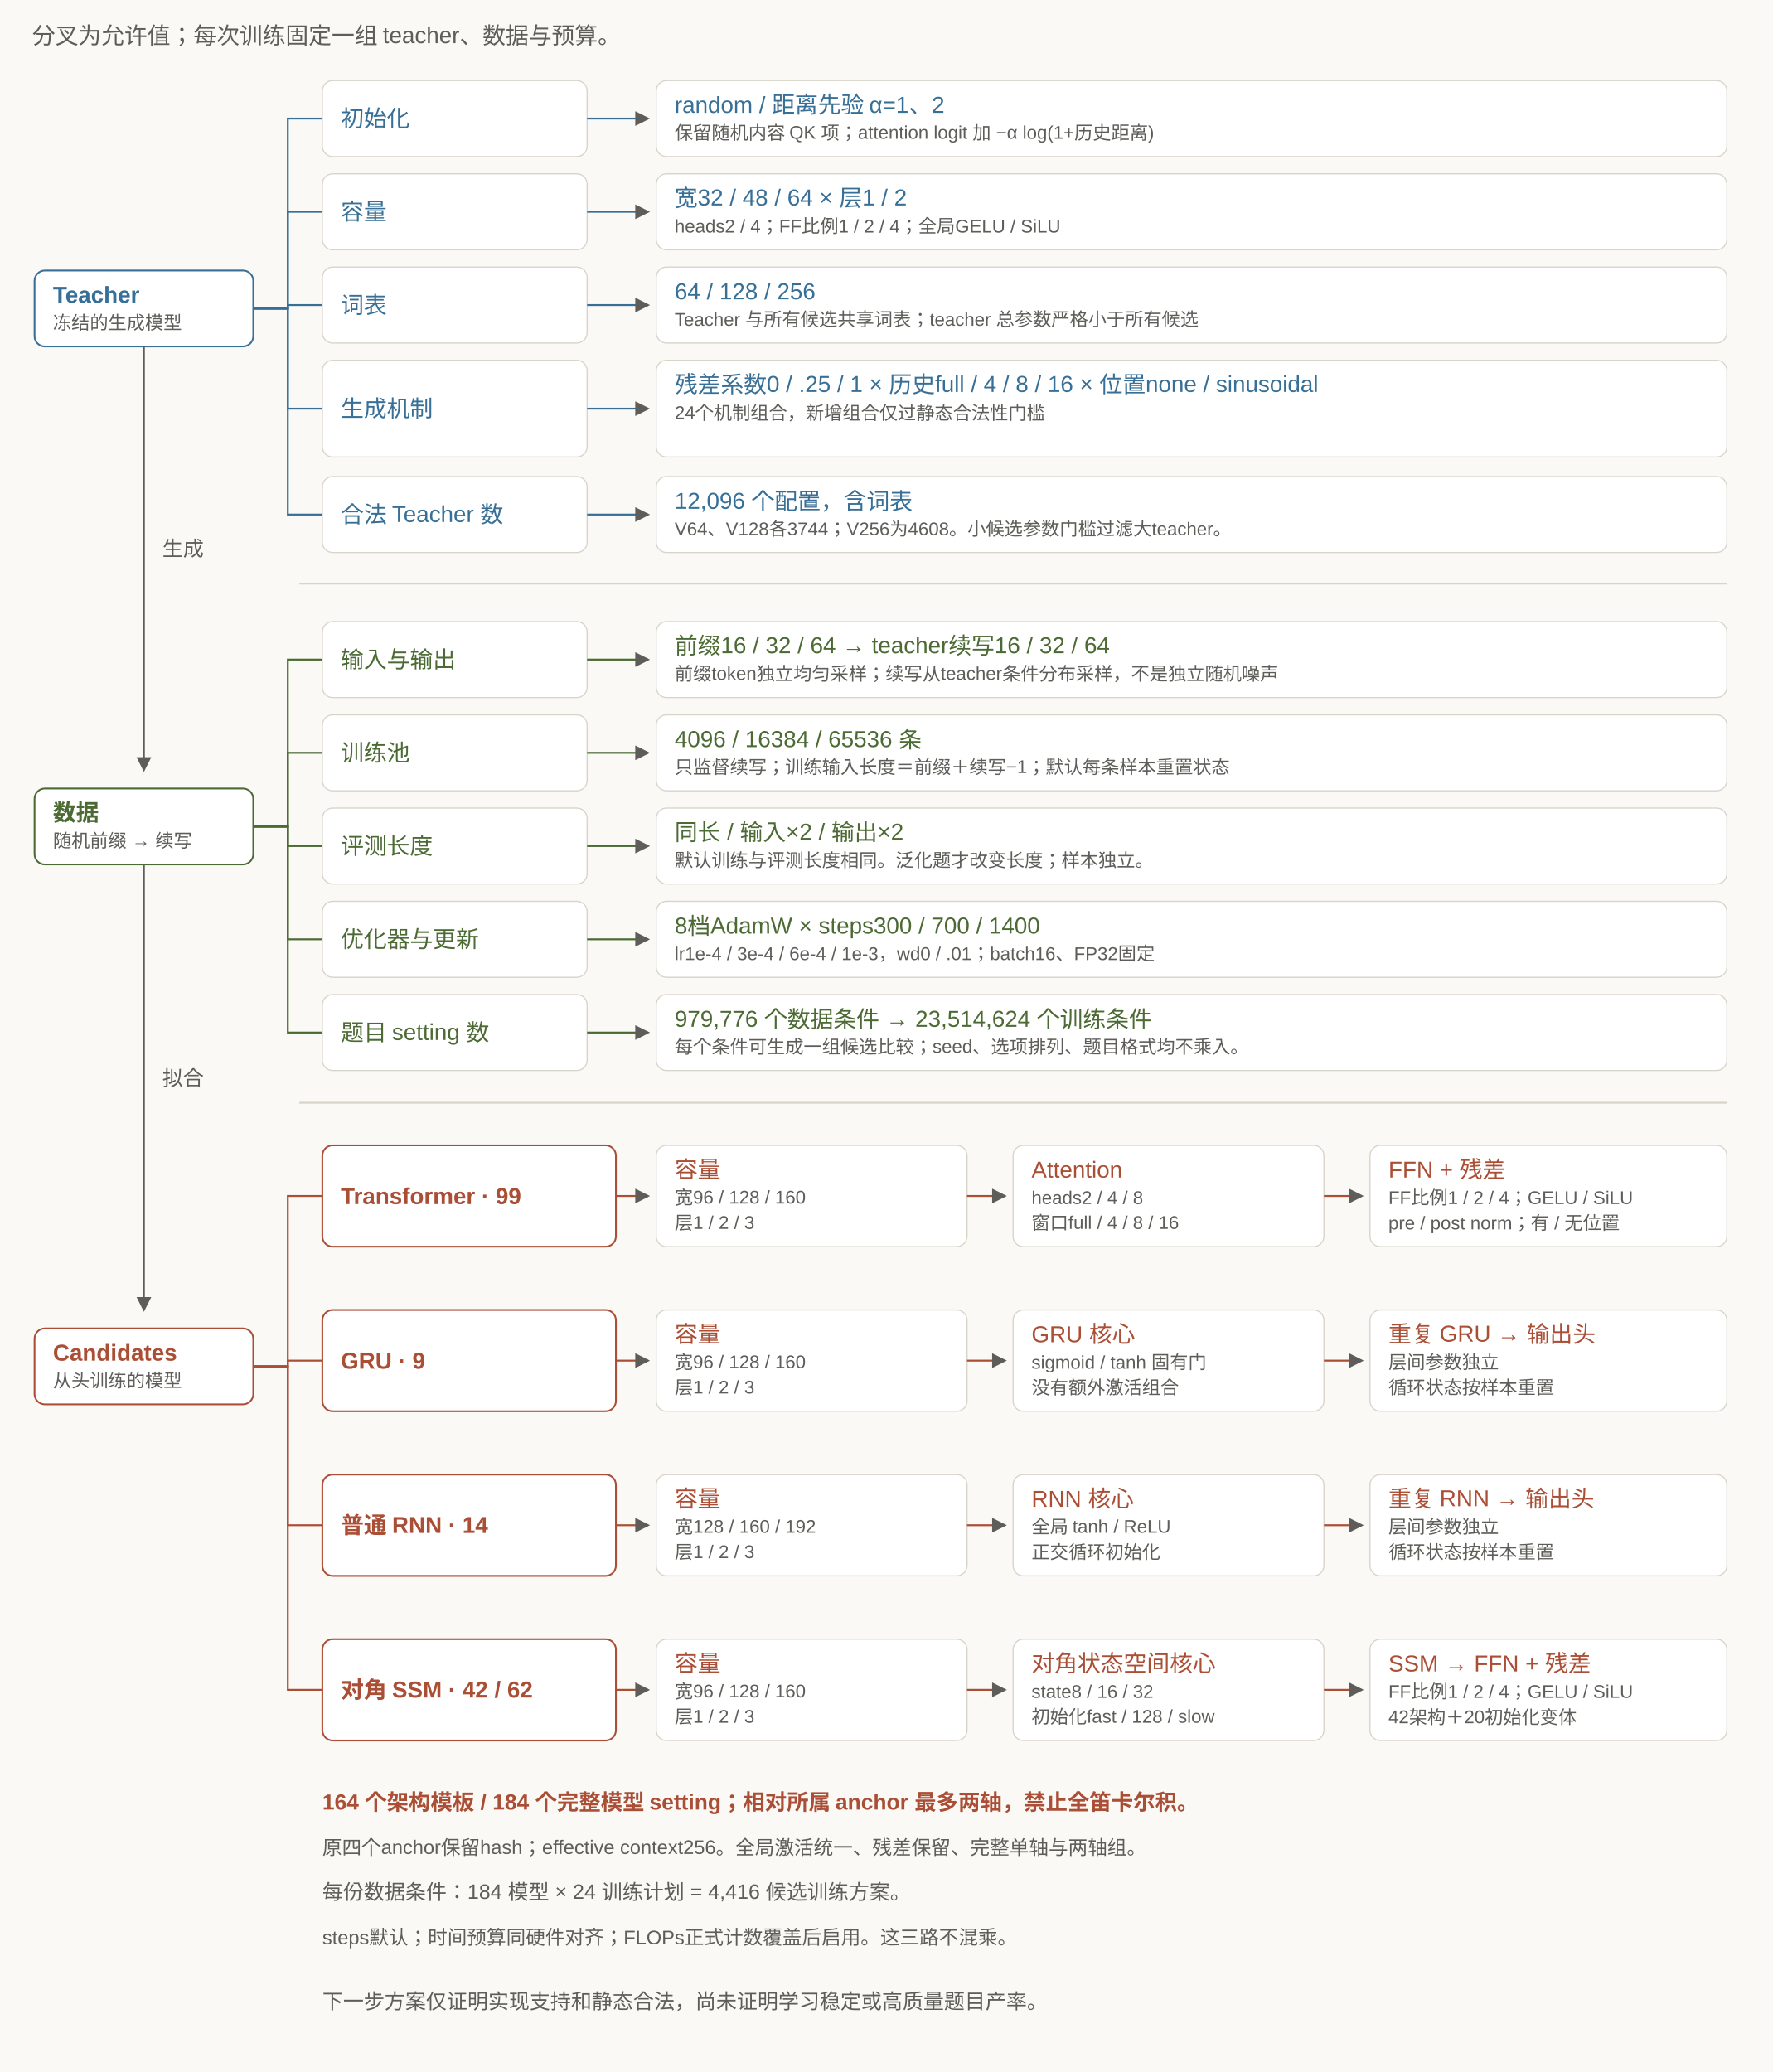
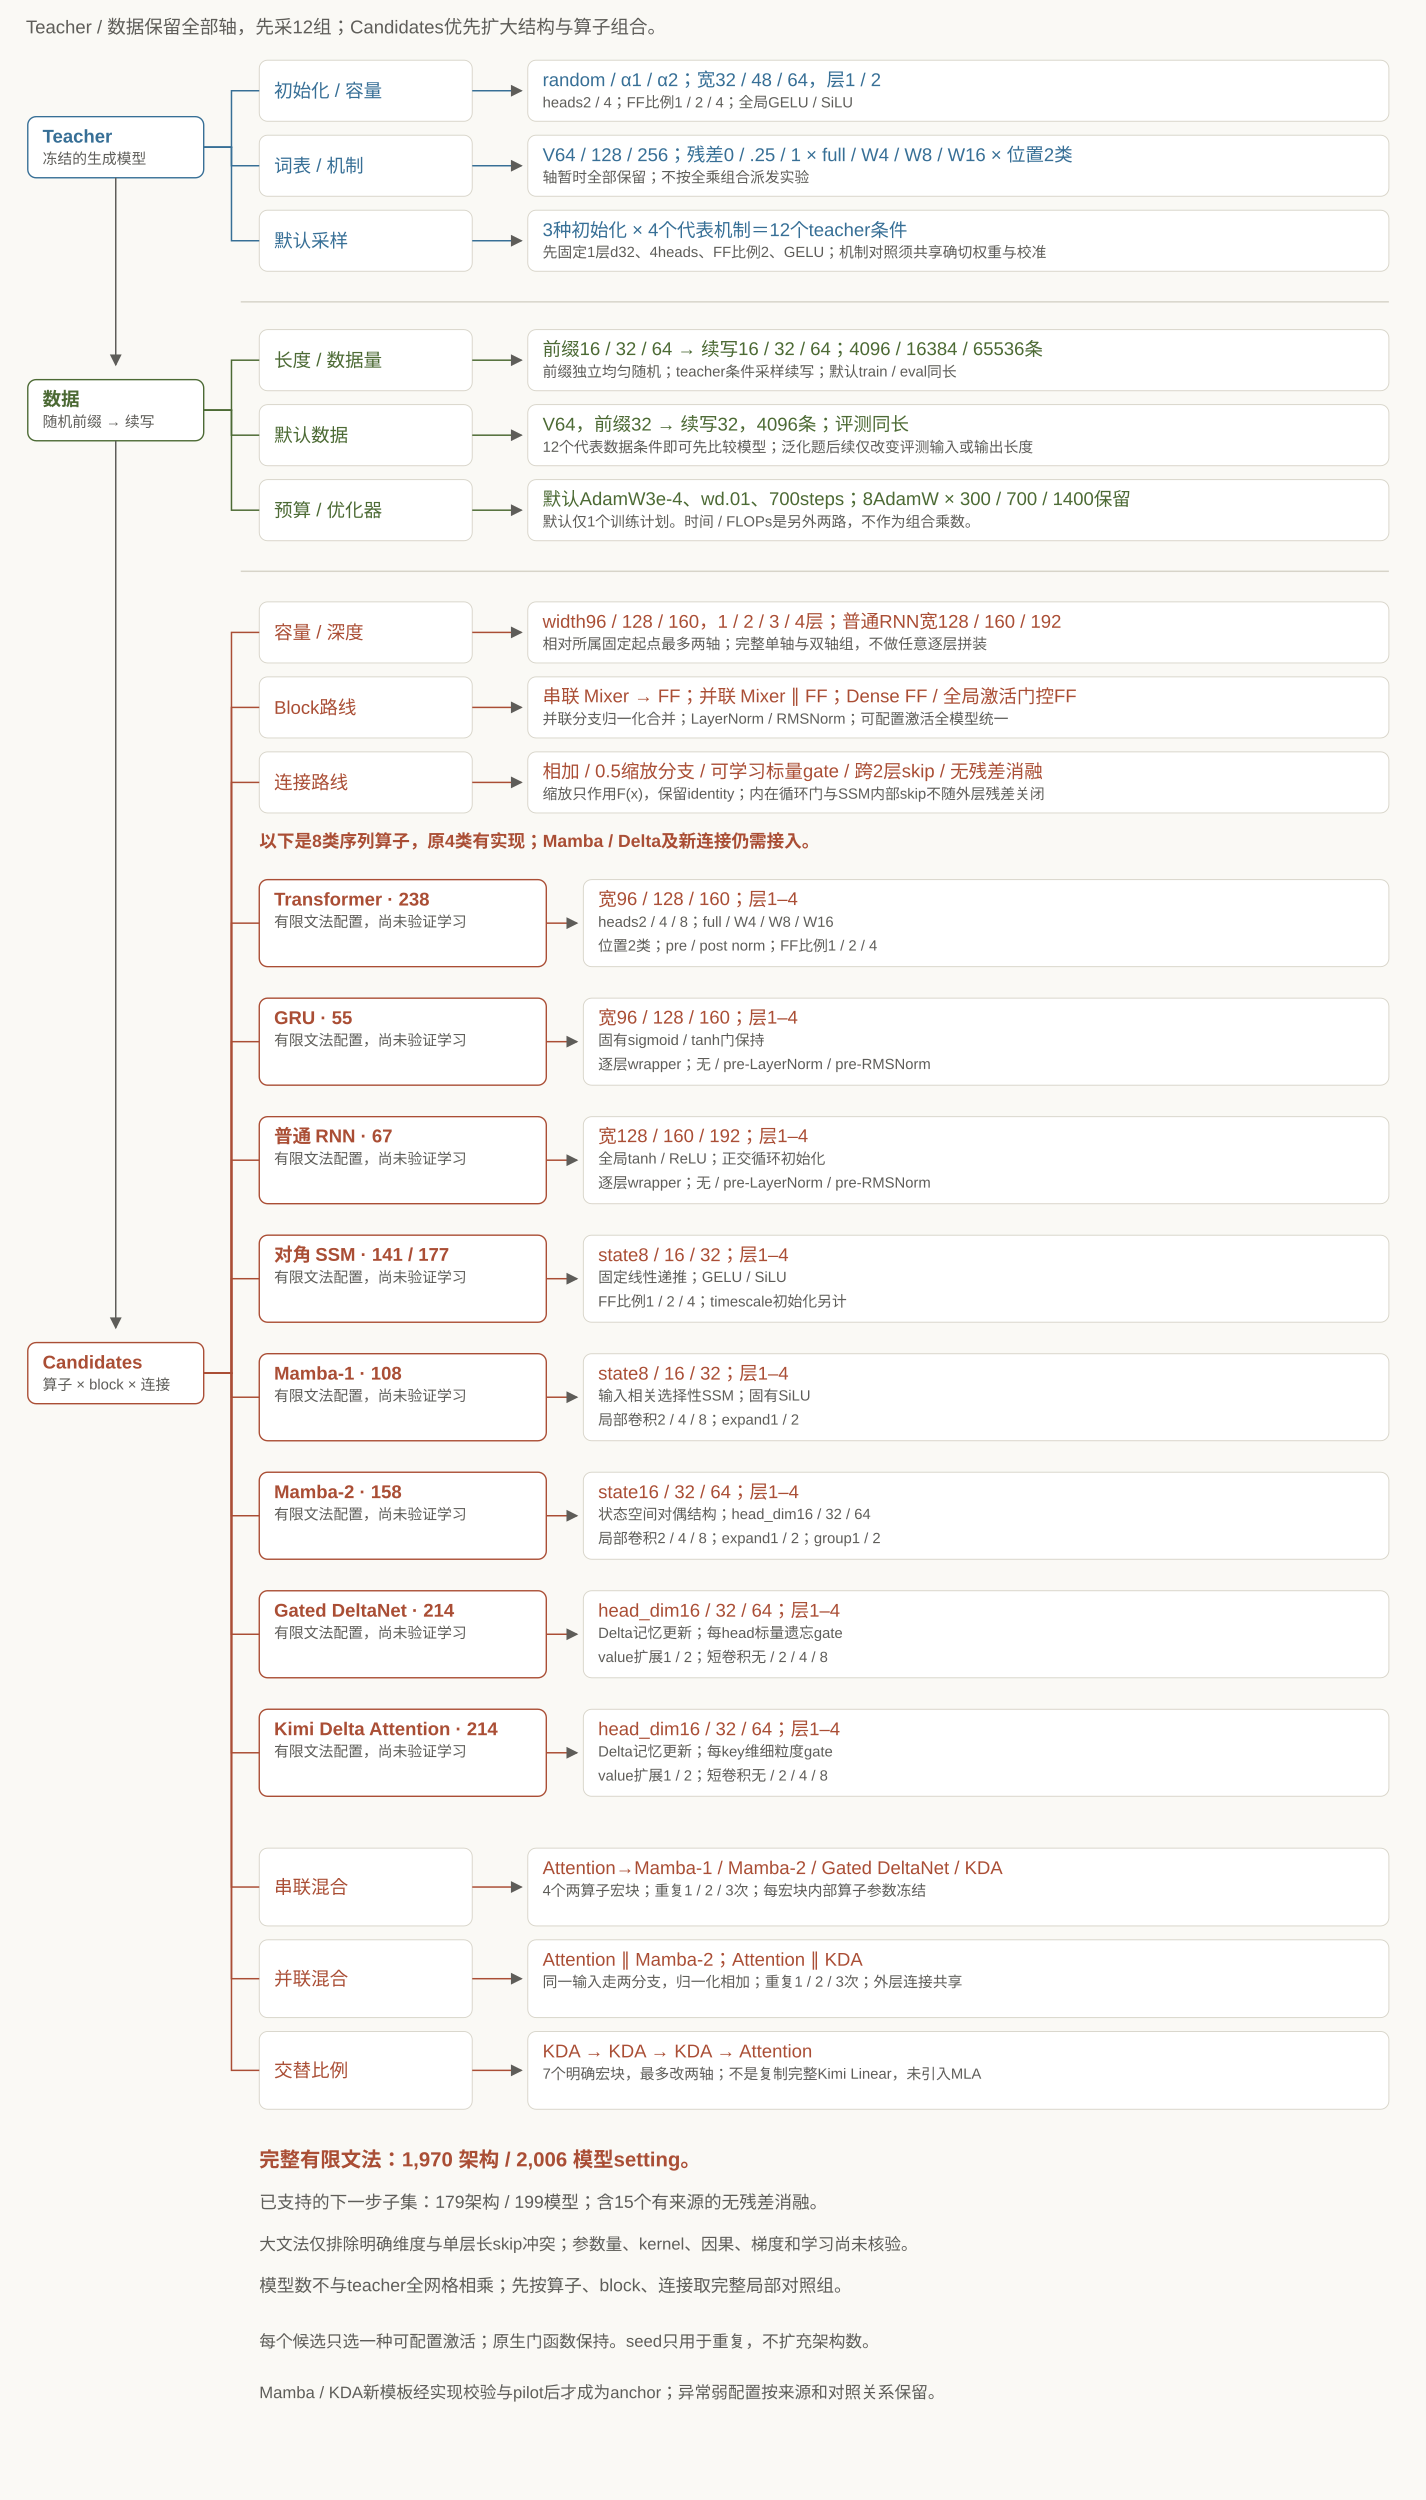
- <svg xmlns="http://www.w3.org/2000/svg" viewBox="0 0 1540 1800" width="1540" height="1800" role="img" aria-label="下一步有限设计空间，尚未实测">
+ <svg xmlns="http://www.w3.org/2000/svg" viewBox="0 0 1540 2700" width="1540" height="2700" role="img" aria-label="少量teacher数据条件，扩大算子block与连接空间">
  <defs>
    <marker id="arrow" markerWidth="8" markerHeight="8" refX="7" refY="4" orient="auto">
      <path d="M0 0L8 4L0 8" fill="#5e5d59" />
    </marker>
  </defs>
-   <rect width="1540" height="1800" fill="#faf9f5" />
+   <rect width="1540" height="2700" fill="#faf9f5" />
  <style>text{font-family:PingFang SC,Hiragino Sans GB,Arial,sans-serif;fill:#141413}</style>
-   <text x="28" y="38" font-size="20" style="fill:#5e5d59" font-weight="400" text-anchor="start">分叉为允许值；每次训练固定一组 teacher、数据与预算。</text>
-   <rect x="30" y="235" width="190" height="66" rx="9" fill="white" stroke="#376f96" stroke-width="1.5" />
-   <text x="46" y="263" font-size="20" style="fill:#376f96" font-weight="600" text-anchor="start">Teacher</text>
-   <text x="46" y="286" font-size="16" style="fill:#5e5d59" font-weight="400" text-anchor="start">冻结的生成模型</text>
-   <rect x="30" y="685" width="190" height="66" rx="9" fill="white" stroke="#4c6a34" stroke-width="1.5" />
-   <text x="46" y="713" font-size="20" style="fill:#4c6a34" font-weight="600" text-anchor="start">数据</text>
-   <text x="46" y="736" font-size="16" style="fill:#5e5d59" font-weight="400" text-anchor="start">随机前缀 → 续写</text>
-   <rect x="30" y="1154" width="190" height="66" rx="9" fill="white" stroke="#aa4e35" stroke-width="1.5" />
-   <text x="46" y="1182" font-size="20" style="fill:#aa4e35" font-weight="600" text-anchor="start">Candidates</text>
-   <text x="46" y="1205" font-size="16" style="fill:#5e5d59" font-weight="400" text-anchor="start">从头训练的模型</text>
-   <path d="M125 301 L125 669" fill="none" stroke="#5e5d59" stroke-width="1.6" marker-end="url(#arrow)" />
-   <path d="M125 751 L125 1138" fill="none" stroke="#5e5d59" stroke-width="1.6" marker-end="url(#arrow)" />
-   <text x="141" y="483" font-size="18" style="fill:#5e5d59" font-weight="400" text-anchor="start">生成</text>
-   <text x="141" y="943" font-size="18" style="fill:#5e5d59" font-weight="400" text-anchor="start">拟合</text>
-   <rect x="280" y="70" width="230" height="66" rx="9" fill="white" stroke="#d7d4c9" stroke-width="1" />
-   <text x="296" y="110.0" font-size="20" style="fill:#376f96" font-weight="400" text-anchor="start">初始化</text>
-   <path d="M220 268 H250 V103.0 H280" fill="none" stroke="#376f96" stroke-width="1.6" />
-   <path d="M510 103.0 L563 103.0" fill="none" stroke="#376f96" stroke-width="1.6" marker-end="url(#arrow)" />
-   <rect x="570" y="70" width="930" height="66" rx="9" fill="white" stroke="#d7d4c9" stroke-width="1" />
-   <text x="586" y="98" font-size="20" style="fill:#376f96" font-weight="400" text-anchor="start">random / 距离先验 α=1、2</text>
-   <text x="586" y="121" font-size="16" style="fill:#5e5d59" font-weight="400" text-anchor="start">保留随机内容 QK 项；attention logit 加 −α log(1+历史距离)</text>
-   <rect x="280" y="151" width="230" height="66" rx="9" fill="white" stroke="#d7d4c9" stroke-width="1" />
-   <text x="296" y="191.0" font-size="20" style="fill:#376f96" font-weight="400" text-anchor="start">容量</text>
-   <path d="M220 268 H250 V184.0 H280" fill="none" stroke="#376f96" stroke-width="1.6" />
-   <path d="M510 184.0 L563 184.0" fill="none" stroke="#376f96" stroke-width="1.6" marker-end="url(#arrow)" />
-   <rect x="570" y="151" width="930" height="66" rx="9" fill="white" stroke="#d7d4c9" stroke-width="1" />
-   <text x="586" y="179" font-size="20" style="fill:#376f96" font-weight="400" text-anchor="start">宽32 / 48 / 64 × 层1 / 2</text>
-   <text x="586" y="202" font-size="16" style="fill:#5e5d59" font-weight="400" text-anchor="start">heads2 / 4；FF比例1 / 2 / 4；全局GELU / SiLU</text>
-   <rect x="280" y="232" width="230" height="66" rx="9" fill="white" stroke="#d7d4c9" stroke-width="1" />
-   <text x="296" y="272.0" font-size="20" style="fill:#376f96" font-weight="400" text-anchor="start">词表</text>
-   <path d="M220 268 H250 V265.0 H280" fill="none" stroke="#376f96" stroke-width="1.6" />
-   <path d="M510 265.0 L563 265.0" fill="none" stroke="#376f96" stroke-width="1.6" marker-end="url(#arrow)" />
-   <rect x="570" y="232" width="930" height="66" rx="9" fill="white" stroke="#d7d4c9" stroke-width="1" />
-   <text x="586" y="260" font-size="20" style="fill:#376f96" font-weight="400" text-anchor="start">64 / 128 / 256</text>
-   <text x="586" y="283" font-size="16" style="fill:#5e5d59" font-weight="400" text-anchor="start">Teacher 与所有候选共享词表；teacher 总参数严格小于所有候选</text>
-   <rect x="280" y="313" width="230" height="84" rx="9" fill="white" stroke="#d7d4c9" stroke-width="1" />
-   <text x="296" y="362.0" font-size="20" style="fill:#376f96" font-weight="400" text-anchor="start">生成机制</text>
-   <path d="M220 268 H250 V355.0 H280" fill="none" stroke="#376f96" stroke-width="1.6" />
-   <path d="M510 355.0 L563 355.0" fill="none" stroke="#376f96" stroke-width="1.6" marker-end="url(#arrow)" />
-   <rect x="570" y="313" width="930" height="84" rx="9" fill="white" stroke="#d7d4c9" stroke-width="1" />
-   <text x="586" y="341" font-size="20" style="fill:#376f96" font-weight="400" text-anchor="start">残差系数0 / .25 / 1 × 历史full / 4 / 8 / 16 × 位置none / sinusoidal</text>
-   <text x="586" y="364" font-size="16" style="fill:#5e5d59" font-weight="400" text-anchor="start">24个机制组合，新增组合仅过静态合法性门槛</text>
-   <rect x="280" y="414" width="230" height="66" rx="9" fill="white" stroke="#d7d4c9" stroke-width="1" />
-   <text x="296" y="454.0" font-size="20" style="fill:#376f96" font-weight="400" text-anchor="start">合法 Teacher 数</text>
-   <path d="M220 268 H250 V447.0 H280" fill="none" stroke="#376f96" stroke-width="1.6" />
-   <path d="M510 447.0 L563 447.0" fill="none" stroke="#376f96" stroke-width="1.6" marker-end="url(#arrow)" />
-   <rect x="570" y="414" width="930" height="66" rx="9" fill="white" stroke="#d7d4c9" stroke-width="1" />
-   <text x="586" y="442" font-size="20" style="fill:#376f96" font-weight="400" text-anchor="start">12,096 个配置，含词表</text>
-   <text x="586" y="465" font-size="16" style="fill:#5e5d59" font-weight="400" text-anchor="start">V64、V128各3744；V256为4608。小候选参数门槛过滤大teacher。</text>
-   <path d="M260 507 L1500 507" fill="none" stroke="#d7d4c9" stroke-width="1.6" />
-   <rect x="280" y="540" width="230" height="66" rx="9" fill="white" stroke="#d7d4c9" stroke-width="1" />
-   <text x="296" y="580.0" font-size="20" style="fill:#4c6a34" font-weight="400" text-anchor="start">输入与输出</text>
-   <path d="M220 718 H250 V573.0 H280" fill="none" stroke="#4c6a34" stroke-width="1.6" />
-   <path d="M510 573.0 L563 573.0" fill="none" stroke="#4c6a34" stroke-width="1.6" marker-end="url(#arrow)" />
-   <rect x="570" y="540" width="930" height="66" rx="9" fill="white" stroke="#d7d4c9" stroke-width="1" />
-   <text x="586" y="568" font-size="20" style="fill:#4c6a34" font-weight="400" text-anchor="start">前缀16 / 32 / 64 → teacher续写16 / 32 / 64</text>
-   <text x="586" y="591" font-size="16" style="fill:#5e5d59" font-weight="400" text-anchor="start">前缀token独立均匀采样；续写从teacher条件分布采样，不是独立随机噪声</text>
-   <rect x="280" y="621" width="230" height="66" rx="9" fill="white" stroke="#d7d4c9" stroke-width="1" />
-   <text x="296" y="661.0" font-size="20" style="fill:#4c6a34" font-weight="400" text-anchor="start">训练池</text>
-   <path d="M220 718 H250 V654.0 H280" fill="none" stroke="#4c6a34" stroke-width="1.6" />
-   <path d="M510 654.0 L563 654.0" fill="none" stroke="#4c6a34" stroke-width="1.6" marker-end="url(#arrow)" />
-   <rect x="570" y="621" width="930" height="66" rx="9" fill="white" stroke="#d7d4c9" stroke-width="1" />
-   <text x="586" y="649" font-size="20" style="fill:#4c6a34" font-weight="400" text-anchor="start">4096 / 16384 / 65536 条</text>
-   <text x="586" y="672" font-size="16" style="fill:#5e5d59" font-weight="400" text-anchor="start">只监督续写；训练输入长度＝前缀＋续写−1；默认每条样本重置状态</text>
-   <rect x="280" y="702" width="230" height="66" rx="9" fill="white" stroke="#d7d4c9" stroke-width="1" />
-   <text x="296" y="742.0" font-size="20" style="fill:#4c6a34" font-weight="400" text-anchor="start">评测长度</text>
-   <path d="M220 718 H250 V735.0 H280" fill="none" stroke="#4c6a34" stroke-width="1.6" />
-   <path d="M510 735.0 L563 735.0" fill="none" stroke="#4c6a34" stroke-width="1.6" marker-end="url(#arrow)" />
-   <rect x="570" y="702" width="930" height="66" rx="9" fill="white" stroke="#d7d4c9" stroke-width="1" />
-   <text x="586" y="730" font-size="20" style="fill:#4c6a34" font-weight="400" text-anchor="start">同长 / 输入×2 / 输出×2</text>
-   <text x="586" y="753" font-size="16" style="fill:#5e5d59" font-weight="400" text-anchor="start">默认训练与评测长度相同。泛化题才改变长度；样本独立。</text>
-   <rect x="280" y="783" width="230" height="66" rx="9" fill="white" stroke="#d7d4c9" stroke-width="1" />
-   <text x="296" y="823.0" font-size="20" style="fill:#4c6a34" font-weight="400" text-anchor="start">优化器与更新</text>
-   <path d="M220 718 H250 V816.0 H280" fill="none" stroke="#4c6a34" stroke-width="1.6" />
-   <path d="M510 816.0 L563 816.0" fill="none" stroke="#4c6a34" stroke-width="1.6" marker-end="url(#arrow)" />
-   <rect x="570" y="783" width="930" height="66" rx="9" fill="white" stroke="#d7d4c9" stroke-width="1" />
-   <text x="586" y="811" font-size="20" style="fill:#4c6a34" font-weight="400" text-anchor="start">8档AdamW × steps300 / 700 / 1400</text>
-   <text x="586" y="834" font-size="16" style="fill:#5e5d59" font-weight="400" text-anchor="start">lr1e-4 / 3e-4 / 6e-4 / 1e-3，wd0 / .01；batch16、FP32固定</text>
-   <rect x="280" y="864" width="230" height="66" rx="9" fill="white" stroke="#d7d4c9" stroke-width="1" />
-   <text x="296" y="904.0" font-size="20" style="fill:#4c6a34" font-weight="400" text-anchor="start">题目 setting 数</text>
-   <path d="M220 718 H250 V897.0 H280" fill="none" stroke="#4c6a34" stroke-width="1.6" />
-   <path d="M510 897.0 L563 897.0" fill="none" stroke="#4c6a34" stroke-width="1.6" marker-end="url(#arrow)" />
-   <rect x="570" y="864" width="930" height="66" rx="9" fill="white" stroke="#d7d4c9" stroke-width="1" />
-   <text x="586" y="892" font-size="20" style="fill:#4c6a34" font-weight="400" text-anchor="start">979,776 个数据条件 → 23,514,624 个训练条件</text>
-   <text x="586" y="915" font-size="16" style="fill:#5e5d59" font-weight="400" text-anchor="start">每个条件可生成一组候选比较；seed、选项排列、题目格式均不乘入。</text>
-   <path d="M260 958 L1500 958" fill="none" stroke="#d7d4c9" stroke-width="1.6" />
-   <rect x="280" y="995" width="255" height="88" rx="9" fill="white" stroke="#aa4e35" stroke-width="1.5" />
-   <text x="296" y="1046.0" font-size="20" style="fill:#aa4e35" font-weight="600" text-anchor="start">Transformer · 99</text>
-   <path d="M220 1187 H250 V1039 H280" fill="none" stroke="#aa4e35" stroke-width="1.6" />
-   <path d="M535 1039 L563 1039" fill="none" stroke="#aa4e35" stroke-width="1.6" marker-end="url(#arrow)" />
-   <rect x="570" y="995" width="270" height="88" rx="9" fill="white" stroke="#d7d4c9" stroke-width="1" />
-   <text x="586" y="1023" font-size="20" style="fill:#aa4e35" font-weight="400" text-anchor="start">容量</text>
-   <text x="586" y="1046" font-size="16" style="fill:#5e5d59" font-weight="400" text-anchor="start">宽96 / 128 / 160</text>
-   <text x="586" y="1068" font-size="16" style="fill:#5e5d59" font-weight="400" text-anchor="start">层1 / 2 / 3</text>
-   <rect x="880" y="995" width="270" height="88" rx="9" fill="white" stroke="#d7d4c9" stroke-width="1" />
-   <text x="896" y="1023" font-size="20" style="fill:#aa4e35" font-weight="400" text-anchor="start">Attention</text>
-   <text x="896" y="1046" font-size="16" style="fill:#5e5d59" font-weight="400" text-anchor="start">heads2 / 4 / 8</text>
-   <text x="896" y="1068" font-size="16" style="fill:#5e5d59" font-weight="400" text-anchor="start">窗口full / 4 / 8 / 16</text>
-   <rect x="1190" y="995" width="310" height="88" rx="9" fill="white" stroke="#d7d4c9" stroke-width="1" />
-   <text x="1206" y="1023" font-size="20" style="fill:#aa4e35" font-weight="400" text-anchor="start">FFN + 残差</text>
-   <text x="1206" y="1046" font-size="16" style="fill:#5e5d59" font-weight="400" text-anchor="start">FF比例1 / 2 / 4；GELU / SiLU</text>
-   <text x="1206" y="1068" font-size="16" style="fill:#5e5d59" font-weight="400" text-anchor="start">pre / post norm；有 / 无位置</text>
-   <path d="M840 1039 L873 1039" fill="none" stroke="#aa4e35" stroke-width="1.6" marker-end="url(#arrow)" />
-   <path d="M1150 1039 L1183 1039" fill="none" stroke="#aa4e35" stroke-width="1.6" marker-end="url(#arrow)" />
-   <rect x="280" y="1138" width="255" height="88" rx="9" fill="white" stroke="#aa4e35" stroke-width="1.5" />
-   <text x="296" y="1189.0" font-size="20" style="fill:#aa4e35" font-weight="600" text-anchor="start">GRU · 9</text>
-   <path d="M220 1187 H250 V1182 H280" fill="none" stroke="#aa4e35" stroke-width="1.6" />
-   <path d="M535 1182 L563 1182" fill="none" stroke="#aa4e35" stroke-width="1.6" marker-end="url(#arrow)" />
-   <rect x="570" y="1138" width="270" height="88" rx="9" fill="white" stroke="#d7d4c9" stroke-width="1" />
-   <text x="586" y="1166" font-size="20" style="fill:#aa4e35" font-weight="400" text-anchor="start">容量</text>
-   <text x="586" y="1189" font-size="16" style="fill:#5e5d59" font-weight="400" text-anchor="start">宽96 / 128 / 160</text>
-   <text x="586" y="1211" font-size="16" style="fill:#5e5d59" font-weight="400" text-anchor="start">层1 / 2 / 3</text>
-   <rect x="880" y="1138" width="270" height="88" rx="9" fill="white" stroke="#d7d4c9" stroke-width="1" />
-   <text x="896" y="1166" font-size="20" style="fill:#aa4e35" font-weight="400" text-anchor="start">GRU 核心</text>
-   <text x="896" y="1189" font-size="16" style="fill:#5e5d59" font-weight="400" text-anchor="start">sigmoid / tanh 固有门</text>
-   <text x="896" y="1211" font-size="16" style="fill:#5e5d59" font-weight="400" text-anchor="start">没有额外激活组合</text>
-   <rect x="1190" y="1138" width="310" height="88" rx="9" fill="white" stroke="#d7d4c9" stroke-width="1" />
-   <text x="1206" y="1166" font-size="20" style="fill:#aa4e35" font-weight="400" text-anchor="start">重复 GRU → 输出头</text>
-   <text x="1206" y="1189" font-size="16" style="fill:#5e5d59" font-weight="400" text-anchor="start">层间参数独立</text>
-   <text x="1206" y="1211" font-size="16" style="fill:#5e5d59" font-weight="400" text-anchor="start">循环状态按样本重置</text>
-   <path d="M840 1182 L873 1182" fill="none" stroke="#aa4e35" stroke-width="1.6" marker-end="url(#arrow)" />
-   <path d="M1150 1182 L1183 1182" fill="none" stroke="#aa4e35" stroke-width="1.6" marker-end="url(#arrow)" />
-   <rect x="280" y="1281" width="255" height="88" rx="9" fill="white" stroke="#aa4e35" stroke-width="1.5" />
-   <text x="296" y="1332.0" font-size="20" style="fill:#aa4e35" font-weight="600" text-anchor="start">普通 RNN · 14</text>
-   <path d="M220 1187 H250 V1325 H280" fill="none" stroke="#aa4e35" stroke-width="1.6" />
-   <path d="M535 1325 L563 1325" fill="none" stroke="#aa4e35" stroke-width="1.6" marker-end="url(#arrow)" />
-   <rect x="570" y="1281" width="270" height="88" rx="9" fill="white" stroke="#d7d4c9" stroke-width="1" />
-   <text x="586" y="1309" font-size="20" style="fill:#aa4e35" font-weight="400" text-anchor="start">容量</text>
-   <text x="586" y="1332" font-size="16" style="fill:#5e5d59" font-weight="400" text-anchor="start">宽128 / 160 / 192</text>
-   <text x="586" y="1354" font-size="16" style="fill:#5e5d59" font-weight="400" text-anchor="start">层1 / 2 / 3</text>
-   <rect x="880" y="1281" width="270" height="88" rx="9" fill="white" stroke="#d7d4c9" stroke-width="1" />
-   <text x="896" y="1309" font-size="20" style="fill:#aa4e35" font-weight="400" text-anchor="start">RNN 核心</text>
-   <text x="896" y="1332" font-size="16" style="fill:#5e5d59" font-weight="400" text-anchor="start">全局 tanh / ReLU</text>
-   <text x="896" y="1354" font-size="16" style="fill:#5e5d59" font-weight="400" text-anchor="start">正交循环初始化</text>
-   <rect x="1190" y="1281" width="310" height="88" rx="9" fill="white" stroke="#d7d4c9" stroke-width="1" />
-   <text x="1206" y="1309" font-size="20" style="fill:#aa4e35" font-weight="400" text-anchor="start">重复 RNN → 输出头</text>
-   <text x="1206" y="1332" font-size="16" style="fill:#5e5d59" font-weight="400" text-anchor="start">层间参数独立</text>
-   <text x="1206" y="1354" font-size="16" style="fill:#5e5d59" font-weight="400" text-anchor="start">循环状态按样本重置</text>
-   <path d="M840 1325 L873 1325" fill="none" stroke="#aa4e35" stroke-width="1.6" marker-end="url(#arrow)" />
-   <path d="M1150 1325 L1183 1325" fill="none" stroke="#aa4e35" stroke-width="1.6" marker-end="url(#arrow)" />
-   <rect x="280" y="1424" width="255" height="88" rx="9" fill="white" stroke="#aa4e35" stroke-width="1.5" />
-   <text x="296" y="1475.0" font-size="20" style="fill:#aa4e35" font-weight="600" text-anchor="start">对角 SSM · 42 / 62</text>
-   <path d="M220 1187 H250 V1468 H280" fill="none" stroke="#aa4e35" stroke-width="1.6" />
-   <path d="M535 1468 L563 1468" fill="none" stroke="#aa4e35" stroke-width="1.6" marker-end="url(#arrow)" />
-   <rect x="570" y="1424" width="270" height="88" rx="9" fill="white" stroke="#d7d4c9" stroke-width="1" />
-   <text x="586" y="1452" font-size="20" style="fill:#aa4e35" font-weight="400" text-anchor="start">容量</text>
-   <text x="586" y="1475" font-size="16" style="fill:#5e5d59" font-weight="400" text-anchor="start">宽96 / 128 / 160</text>
-   <text x="586" y="1497" font-size="16" style="fill:#5e5d59" font-weight="400" text-anchor="start">层1 / 2 / 3</text>
-   <rect x="880" y="1424" width="270" height="88" rx="9" fill="white" stroke="#d7d4c9" stroke-width="1" />
-   <text x="896" y="1452" font-size="20" style="fill:#aa4e35" font-weight="400" text-anchor="start">对角状态空间核心</text>
-   <text x="896" y="1475" font-size="16" style="fill:#5e5d59" font-weight="400" text-anchor="start">state8 / 16 / 32</text>
-   <text x="896" y="1497" font-size="16" style="fill:#5e5d59" font-weight="400" text-anchor="start">初始化fast / 128 / slow</text>
-   <rect x="1190" y="1424" width="310" height="88" rx="9" fill="white" stroke="#d7d4c9" stroke-width="1" />
-   <text x="1206" y="1452" font-size="20" style="fill:#aa4e35" font-weight="400" text-anchor="start">SSM → FFN + 残差</text>
-   <text x="1206" y="1475" font-size="16" style="fill:#5e5d59" font-weight="400" text-anchor="start">FF比例1 / 2 / 4；GELU / SiLU</text>
-   <text x="1206" y="1497" font-size="16" style="fill:#5e5d59" font-weight="400" text-anchor="start">42架构＋20初始化变体</text>
-   <path d="M840 1468 L873 1468" fill="none" stroke="#aa4e35" stroke-width="1.6" marker-end="url(#arrow)" />
-   <path d="M1150 1468 L1183 1468" fill="none" stroke="#aa4e35" stroke-width="1.6" marker-end="url(#arrow)" />
-   <text x="280" y="1572" font-size="19" style="fill:#aa4e35" font-weight="600" text-anchor="start">164 个架构模板 / 184 个完整模型 setting；相对所属 anchor 最多两轴，禁止全笛卡尔积。</text>
-   <text x="280" y="1611" font-size="17" style="fill:#5e5d59" font-weight="400" text-anchor="start">原四个anchor保留hash；effective context256。全局激活统一、残差保留、完整单轴与两轴组。</text>
-   <text x="280" y="1650" font-size="18" style="fill:#5e5d59" font-weight="400" text-anchor="start">每份数据条件：184 模型 × 24 训练计划 = 4,416 候选训练方案。</text>
-   <text x="280" y="1689" font-size="17" style="fill:#5e5d59" font-weight="400" text-anchor="start">steps默认；时间预算同硬件对齐；FLOPs正式计数覆盖后启用。这三路不混乘。</text>
-   <text x="280" y="1745" font-size="18" style="fill:#5e5d59" font-weight="400" text-anchor="start">下一步方案仅证明实现支持和静态合法，尚未证明学习稳定或高质量题目产率。</text>
+   <text x="28" y="36" font-size="20" style="fill:#5e5d59" font-weight="400" text-anchor="start">Teacher / 数据保留全部轴，先采12组；Candidates优先扩大结构与算子组合。</text>
+   <rect x="30" y="126" width="190" height="66" rx="9" fill="white" stroke="#376f96" stroke-width="1.5" />
+   <text x="46" y="154" font-size="20" style="fill:#376f96" font-weight="600" text-anchor="start">Teacher</text>
+   <text x="46" y="177" font-size="16" style="fill:#5e5d59" font-weight="400" text-anchor="start">冻结的生成模型</text>
+   <rect x="30" y="410" width="190" height="66" rx="9" fill="white" stroke="#4c6a34" stroke-width="1.5" />
+   <text x="46" y="438" font-size="20" style="fill:#4c6a34" font-weight="600" text-anchor="start">数据</text>
+   <text x="46" y="461" font-size="16" style="fill:#5e5d59" font-weight="400" text-anchor="start">随机前缀 → 续写</text>
+   <rect x="30" y="1450" width="190" height="66" rx="9" fill="white" stroke="#aa4e35" stroke-width="1.5" />
+   <text x="46" y="1478" font-size="20" style="fill:#aa4e35" font-weight="600" text-anchor="start">Candidates</text>
+   <text x="46" y="1501" font-size="16" style="fill:#5e5d59" font-weight="400" text-anchor="start">算子 × block × 连接</text>
+   <path d="M125 192 L125 394" fill="none" stroke="#5e5d59" stroke-width="1.6" marker-end="url(#arrow)" />
+   <path d="M125 476 L125 1434" fill="none" stroke="#5e5d59" stroke-width="1.6" marker-end="url(#arrow)" />
+   <rect x="280" y="65" width="230" height="66" rx="9" fill="white" stroke="#d7d4c9" stroke-width="1" />
+   <text x="296" y="105.0" font-size="20" style="fill:#376f96" font-weight="400" text-anchor="start">初始化 / 容量</text>
+   <path d="M220 159 H250 V98.0 H280" fill="none" stroke="#376f96" stroke-width="1.6" />
+   <path d="M510 98.0 L563 98.0" fill="none" stroke="#376f96" stroke-width="1.6" marker-end="url(#arrow)" />
+   <rect x="570" y="65" width="930" height="66" rx="9" fill="white" stroke="#d7d4c9" stroke-width="1" />
+   <text x="586" y="93" font-size="20" style="fill:#376f96" font-weight="400" text-anchor="start">random / α1 / α2；宽32 / 48 / 64，层1 / 2</text>
+   <text x="586" y="116" font-size="16" style="fill:#5e5d59" font-weight="400" text-anchor="start">heads2 / 4；FF比例1 / 2 / 4；全局GELU / SiLU</text>
+   <rect x="280" y="146" width="230" height="66" rx="9" fill="white" stroke="#d7d4c9" stroke-width="1" />
+   <text x="296" y="186.0" font-size="20" style="fill:#376f96" font-weight="400" text-anchor="start">词表 / 机制</text>
+   <path d="M220 159 H250 V179.0 H280" fill="none" stroke="#376f96" stroke-width="1.6" />
+   <path d="M510 179.0 L563 179.0" fill="none" stroke="#376f96" stroke-width="1.6" marker-end="url(#arrow)" />
+   <rect x="570" y="146" width="930" height="66" rx="9" fill="white" stroke="#d7d4c9" stroke-width="1" />
+   <text x="586" y="174" font-size="20" style="fill:#376f96" font-weight="400" text-anchor="start">V64 / 128 / 256；残差0 / .25 / 1 × full / W4 / W8 / W16 × 位置2类</text>
+   <text x="586" y="197" font-size="16" style="fill:#5e5d59" font-weight="400" text-anchor="start">轴暂时全部保留；不按全乘组合派发实验</text>
+   <rect x="280" y="227" width="230" height="66" rx="9" fill="white" stroke="#d7d4c9" stroke-width="1" />
+   <text x="296" y="267.0" font-size="20" style="fill:#376f96" font-weight="400" text-anchor="start">默认采样</text>
+   <path d="M220 159 H250 V260.0 H280" fill="none" stroke="#376f96" stroke-width="1.6" />
+   <path d="M510 260.0 L563 260.0" fill="none" stroke="#376f96" stroke-width="1.6" marker-end="url(#arrow)" />
+   <rect x="570" y="227" width="930" height="66" rx="9" fill="white" stroke="#d7d4c9" stroke-width="1" />
+   <text x="586" y="255" font-size="20" style="fill:#376f96" font-weight="400" text-anchor="start">3种初始化 × 4个代表机制＝12个teacher条件</text>
+   <text x="586" y="278" font-size="16" style="fill:#5e5d59" font-weight="400" text-anchor="start">先固定1层d32、4heads、FF比例2、GELU；机制对照须共享确切权重与校准</text>
+   <path d="M260 326 L1500 326" fill="none" stroke="#d7d4c9" stroke-width="1.6" />
+   <rect x="280" y="356" width="230" height="66" rx="9" fill="white" stroke="#d7d4c9" stroke-width="1" />
+   <text x="296" y="396.0" font-size="20" style="fill:#4c6a34" font-weight="400" text-anchor="start">长度 / 数据量</text>
+   <path d="M220 443 H250 V389.0 H280" fill="none" stroke="#4c6a34" stroke-width="1.6" />
+   <path d="M510 389.0 L563 389.0" fill="none" stroke="#4c6a34" stroke-width="1.6" marker-end="url(#arrow)" />
+   <rect x="570" y="356" width="930" height="66" rx="9" fill="white" stroke="#d7d4c9" stroke-width="1" />
+   <text x="586" y="384" font-size="20" style="fill:#4c6a34" font-weight="400" text-anchor="start">前缀16 / 32 / 64 → 续写16 / 32 / 64；4096 / 16384 / 65536条</text>
+   <text x="586" y="407" font-size="16" style="fill:#5e5d59" font-weight="400" text-anchor="start">前缀独立均匀随机；teacher条件采样续写；默认train / eval同长</text>
+   <rect x="280" y="437" width="230" height="66" rx="9" fill="white" stroke="#d7d4c9" stroke-width="1" />
+   <text x="296" y="477.0" font-size="20" style="fill:#4c6a34" font-weight="400" text-anchor="start">默认数据</text>
+   <path d="M220 443 H250 V470.0 H280" fill="none" stroke="#4c6a34" stroke-width="1.6" />
+   <path d="M510 470.0 L563 470.0" fill="none" stroke="#4c6a34" stroke-width="1.6" marker-end="url(#arrow)" />
+   <rect x="570" y="437" width="930" height="66" rx="9" fill="white" stroke="#d7d4c9" stroke-width="1" />
+   <text x="586" y="465" font-size="20" style="fill:#4c6a34" font-weight="400" text-anchor="start">V64，前缀32 → 续写32，4096条；评测同长</text>
+   <text x="586" y="488" font-size="16" style="fill:#5e5d59" font-weight="400" text-anchor="start">12个代表数据条件即可先比较模型；泛化题后续仅改变评测输入或输出长度</text>
+   <rect x="280" y="518" width="230" height="66" rx="9" fill="white" stroke="#d7d4c9" stroke-width="1" />
+   <text x="296" y="558.0" font-size="20" style="fill:#4c6a34" font-weight="400" text-anchor="start">预算 / 优化器</text>
+   <path d="M220 443 H250 V551.0 H280" fill="none" stroke="#4c6a34" stroke-width="1.6" />
+   <path d="M510 551.0 L563 551.0" fill="none" stroke="#4c6a34" stroke-width="1.6" marker-end="url(#arrow)" />
+   <rect x="570" y="518" width="930" height="66" rx="9" fill="white" stroke="#d7d4c9" stroke-width="1" />
+   <text x="586" y="546" font-size="20" style="fill:#4c6a34" font-weight="400" text-anchor="start">默认AdamW3e-4、wd.01、700steps；8AdamW × 300 / 700 / 1400保留</text>
+   <text x="586" y="569" font-size="16" style="fill:#5e5d59" font-weight="400" text-anchor="start">默认仅1个训练计划。时间 / FLOPs是另外两路，不作为组合乘数。</text>
+   <path d="M260 617 L1500 617" fill="none" stroke="#d7d4c9" stroke-width="1.6" />
+   <rect x="280" y="650" width="230" height="66" rx="9" fill="white" stroke="#d7d4c9" stroke-width="1" />
+   <text x="296" y="690.0" font-size="20" style="fill:#aa4e35" font-weight="400" text-anchor="start">容量 / 深度</text>
+   <path d="M220 1483 H250 V683.0 H280" fill="none" stroke="#aa4e35" stroke-width="1.6" />
+   <path d="M510 683.0 L563 683.0" fill="none" stroke="#aa4e35" stroke-width="1.6" marker-end="url(#arrow)" />
+   <rect x="570" y="650" width="930" height="66" rx="9" fill="white" stroke="#d7d4c9" stroke-width="1" />
+   <text x="586" y="678" font-size="20" style="fill:#aa4e35" font-weight="400" text-anchor="start">width96 / 128 / 160，1 / 2 / 3 / 4层；普通RNN宽128 / 160 / 192</text>
+   <text x="586" y="701" font-size="16" style="fill:#5e5d59" font-weight="400" text-anchor="start">相对所属固定起点最多两轴；完整单轴与双轴组，不做任意逐层拼装</text>
+   <rect x="280" y="731" width="230" height="66" rx="9" fill="white" stroke="#d7d4c9" stroke-width="1" />
+   <text x="296" y="771.0" font-size="20" style="fill:#aa4e35" font-weight="400" text-anchor="start">Block路线</text>
+   <path d="M220 1483 H250 V764.0 H280" fill="none" stroke="#aa4e35" stroke-width="1.6" />
+   <path d="M510 764.0 L563 764.0" fill="none" stroke="#aa4e35" stroke-width="1.6" marker-end="url(#arrow)" />
+   <rect x="570" y="731" width="930" height="66" rx="9" fill="white" stroke="#d7d4c9" stroke-width="1" />
+   <text x="586" y="759" font-size="20" style="fill:#aa4e35" font-weight="400" text-anchor="start">串联 Mixer → FF；并联 Mixer ∥ FF；Dense FF / 全局激活门控FF</text>
+   <text x="586" y="782" font-size="16" style="fill:#5e5d59" font-weight="400" text-anchor="start">并联分支归一化合并；LayerNorm / RMSNorm；可配置激活全模型统一</text>
+   <rect x="280" y="812" width="230" height="66" rx="9" fill="white" stroke="#d7d4c9" stroke-width="1" />
+   <text x="296" y="852.0" font-size="20" style="fill:#aa4e35" font-weight="400" text-anchor="start">连接路线</text>
+   <path d="M220 1483 H250 V845.0 H280" fill="none" stroke="#aa4e35" stroke-width="1.6" />
+   <path d="M510 845.0 L563 845.0" fill="none" stroke="#aa4e35" stroke-width="1.6" marker-end="url(#arrow)" />
+   <rect x="570" y="812" width="930" height="66" rx="9" fill="white" stroke="#d7d4c9" stroke-width="1" />
+   <text x="586" y="840" font-size="20" style="fill:#aa4e35" font-weight="400" text-anchor="start">相加 / 0.5缩放分支 / 可学习标量gate / 跨2层skip / 无残差消融</text>
+   <text x="586" y="863" font-size="16" style="fill:#5e5d59" font-weight="400" text-anchor="start">缩放只作用F(x)，保留identity；内在循环门与SSM内部skip不随外层残差关闭</text>
+   <text x="280" y="915" font-size="19" style="fill:#aa4e35" font-weight="600" text-anchor="start">以下是8类序列算子，原4类有实现；Mamba / Delta及新连接仍需接入。</text>
+   <rect x="280" y="950" width="310" height="94" rx="9" fill="white" stroke="#aa4e35" stroke-width="1.5" />
+   <text x="296" y="978" font-size="20" style="fill:#aa4e35" font-weight="600" text-anchor="start">Transformer · 238</text>
+   <text x="296" y="1001" font-size="16" style="fill:#5e5d59" font-weight="400" text-anchor="start">有限文法配置，尚未验证学习</text>
+   <path d="M220 1483 H250 V997 H280" fill="none" stroke="#aa4e35" stroke-width="1.6" />
+   <path d="M590 997 L623 997" fill="none" stroke="#aa4e35" stroke-width="1.6" marker-end="url(#arrow)" />
+   <rect x="630" y="950" width="870" height="94" rx="9" fill="white" stroke="#d7d4c9" stroke-width="1" />
+   <text x="646" y="978" font-size="20" style="fill:#aa4e35" font-weight="400" text-anchor="start">宽96 / 128 / 160；层1–4</text>
+   <text x="646" y="1001" font-size="16" style="fill:#5e5d59" font-weight="400" text-anchor="start">heads2 / 4 / 8；full / W4 / W8 / W16</text>
+   <text x="646" y="1027" font-size="16" style="fill:#5e5d59" font-weight="400" text-anchor="start">位置2类；pre / post norm；FF比例1 / 2 / 4</text>
+   <rect x="280" y="1078" width="310" height="94" rx="9" fill="white" stroke="#aa4e35" stroke-width="1.5" />
+   <text x="296" y="1106" font-size="20" style="fill:#aa4e35" font-weight="600" text-anchor="start">GRU · 55</text>
+   <text x="296" y="1129" font-size="16" style="fill:#5e5d59" font-weight="400" text-anchor="start">有限文法配置，尚未验证学习</text>
+   <path d="M220 1483 H250 V1125 H280" fill="none" stroke="#aa4e35" stroke-width="1.6" />
+   <path d="M590 1125 L623 1125" fill="none" stroke="#aa4e35" stroke-width="1.6" marker-end="url(#arrow)" />
+   <rect x="630" y="1078" width="870" height="94" rx="9" fill="white" stroke="#d7d4c9" stroke-width="1" />
+   <text x="646" y="1106" font-size="20" style="fill:#aa4e35" font-weight="400" text-anchor="start">宽96 / 128 / 160；层1–4</text>
+   <text x="646" y="1129" font-size="16" style="fill:#5e5d59" font-weight="400" text-anchor="start">固有sigmoid / tanh门保持</text>
+   <text x="646" y="1155" font-size="16" style="fill:#5e5d59" font-weight="400" text-anchor="start">逐层wrapper；无 / pre-LayerNorm / pre-RMSNorm</text>
+   <rect x="280" y="1206" width="310" height="94" rx="9" fill="white" stroke="#aa4e35" stroke-width="1.5" />
+   <text x="296" y="1234" font-size="20" style="fill:#aa4e35" font-weight="600" text-anchor="start">普通 RNN · 67</text>
+   <text x="296" y="1257" font-size="16" style="fill:#5e5d59" font-weight="400" text-anchor="start">有限文法配置，尚未验证学习</text>
+   <path d="M220 1483 H250 V1253 H280" fill="none" stroke="#aa4e35" stroke-width="1.6" />
+   <path d="M590 1253 L623 1253" fill="none" stroke="#aa4e35" stroke-width="1.6" marker-end="url(#arrow)" />
+   <rect x="630" y="1206" width="870" height="94" rx="9" fill="white" stroke="#d7d4c9" stroke-width="1" />
+   <text x="646" y="1234" font-size="20" style="fill:#aa4e35" font-weight="400" text-anchor="start">宽128 / 160 / 192；层1–4</text>
+   <text x="646" y="1257" font-size="16" style="fill:#5e5d59" font-weight="400" text-anchor="start">全局tanh / ReLU；正交循环初始化</text>
+   <text x="646" y="1283" font-size="16" style="fill:#5e5d59" font-weight="400" text-anchor="start">逐层wrapper；无 / pre-LayerNorm / pre-RMSNorm</text>
+   <rect x="280" y="1334" width="310" height="94" rx="9" fill="white" stroke="#aa4e35" stroke-width="1.5" />
+   <text x="296" y="1362" font-size="20" style="fill:#aa4e35" font-weight="600" text-anchor="start">对角 SSM · 141 / 177</text>
+   <text x="296" y="1385" font-size="16" style="fill:#5e5d59" font-weight="400" text-anchor="start">有限文法配置，尚未验证学习</text>
+   <path d="M220 1483 H250 V1381 H280" fill="none" stroke="#aa4e35" stroke-width="1.6" />
+   <path d="M590 1381 L623 1381" fill="none" stroke="#aa4e35" stroke-width="1.6" marker-end="url(#arrow)" />
+   <rect x="630" y="1334" width="870" height="94" rx="9" fill="white" stroke="#d7d4c9" stroke-width="1" />
+   <text x="646" y="1362" font-size="20" style="fill:#aa4e35" font-weight="400" text-anchor="start">state8 / 16 / 32；层1–4</text>
+   <text x="646" y="1385" font-size="16" style="fill:#5e5d59" font-weight="400" text-anchor="start">固定线性递推；GELU / SiLU</text>
+   <text x="646" y="1411" font-size="16" style="fill:#5e5d59" font-weight="400" text-anchor="start">FF比例1 / 2 / 4；timescale初始化另计</text>
+   <rect x="280" y="1462" width="310" height="94" rx="9" fill="white" stroke="#aa4e35" stroke-width="1.5" />
+   <text x="296" y="1490" font-size="20" style="fill:#aa4e35" font-weight="600" text-anchor="start">Mamba-1 · 108</text>
+   <text x="296" y="1513" font-size="16" style="fill:#5e5d59" font-weight="400" text-anchor="start">有限文法配置，尚未验证学习</text>
+   <path d="M220 1483 H250 V1509 H280" fill="none" stroke="#aa4e35" stroke-width="1.6" />
+   <path d="M590 1509 L623 1509" fill="none" stroke="#aa4e35" stroke-width="1.6" marker-end="url(#arrow)" />
+   <rect x="630" y="1462" width="870" height="94" rx="9" fill="white" stroke="#d7d4c9" stroke-width="1" />
+   <text x="646" y="1490" font-size="20" style="fill:#aa4e35" font-weight="400" text-anchor="start">state8 / 16 / 32；层1–4</text>
+   <text x="646" y="1513" font-size="16" style="fill:#5e5d59" font-weight="400" text-anchor="start">输入相关选择性SSM；固有SiLU</text>
+   <text x="646" y="1539" font-size="16" style="fill:#5e5d59" font-weight="400" text-anchor="start">局部卷积2 / 4 / 8；expand1 / 2</text>
+   <rect x="280" y="1590" width="310" height="94" rx="9" fill="white" stroke="#aa4e35" stroke-width="1.5" />
+   <text x="296" y="1618" font-size="20" style="fill:#aa4e35" font-weight="600" text-anchor="start">Mamba-2 · 158</text>
+   <text x="296" y="1641" font-size="16" style="fill:#5e5d59" font-weight="400" text-anchor="start">有限文法配置，尚未验证学习</text>
+   <path d="M220 1483 H250 V1637 H280" fill="none" stroke="#aa4e35" stroke-width="1.6" />
+   <path d="M590 1637 L623 1637" fill="none" stroke="#aa4e35" stroke-width="1.6" marker-end="url(#arrow)" />
+   <rect x="630" y="1590" width="870" height="94" rx="9" fill="white" stroke="#d7d4c9" stroke-width="1" />
+   <text x="646" y="1618" font-size="20" style="fill:#aa4e35" font-weight="400" text-anchor="start">state16 / 32 / 64；层1–4</text>
+   <text x="646" y="1641" font-size="16" style="fill:#5e5d59" font-weight="400" text-anchor="start">状态空间对偶结构；head_dim16 / 32 / 64</text>
+   <text x="646" y="1667" font-size="16" style="fill:#5e5d59" font-weight="400" text-anchor="start">局部卷积2 / 4 / 8；expand1 / 2；group1 / 2</text>
+   <rect x="280" y="1718" width="310" height="94" rx="9" fill="white" stroke="#aa4e35" stroke-width="1.5" />
+   <text x="296" y="1746" font-size="20" style="fill:#aa4e35" font-weight="600" text-anchor="start">Gated DeltaNet · 214</text>
+   <text x="296" y="1769" font-size="16" style="fill:#5e5d59" font-weight="400" text-anchor="start">有限文法配置，尚未验证学习</text>
+   <path d="M220 1483 H250 V1765 H280" fill="none" stroke="#aa4e35" stroke-width="1.6" />
+   <path d="M590 1765 L623 1765" fill="none" stroke="#aa4e35" stroke-width="1.6" marker-end="url(#arrow)" />
+   <rect x="630" y="1718" width="870" height="94" rx="9" fill="white" stroke="#d7d4c9" stroke-width="1" />
+   <text x="646" y="1746" font-size="20" style="fill:#aa4e35" font-weight="400" text-anchor="start">head_dim16 / 32 / 64；层1–4</text>
+   <text x="646" y="1769" font-size="16" style="fill:#5e5d59" font-weight="400" text-anchor="start">Delta记忆更新；每head标量遗忘gate</text>
+   <text x="646" y="1795" font-size="16" style="fill:#5e5d59" font-weight="400" text-anchor="start">value扩展1 / 2；短卷积无 / 2 / 4 / 8</text>
+   <rect x="280" y="1846" width="310" height="94" rx="9" fill="white" stroke="#aa4e35" stroke-width="1.5" />
+   <text x="296" y="1874" font-size="20" style="fill:#aa4e35" font-weight="600" text-anchor="start">Kimi Delta Attention · 214</text>
+   <text x="296" y="1897" font-size="16" style="fill:#5e5d59" font-weight="400" text-anchor="start">有限文法配置，尚未验证学习</text>
+   <path d="M220 1483 H250 V1893 H280" fill="none" stroke="#aa4e35" stroke-width="1.6" />
+   <path d="M590 1893 L623 1893" fill="none" stroke="#aa4e35" stroke-width="1.6" marker-end="url(#arrow)" />
+   <rect x="630" y="1846" width="870" height="94" rx="9" fill="white" stroke="#d7d4c9" stroke-width="1" />
+   <text x="646" y="1874" font-size="20" style="fill:#aa4e35" font-weight="400" text-anchor="start">head_dim16 / 32 / 64；层1–4</text>
+   <text x="646" y="1897" font-size="16" style="fill:#5e5d59" font-weight="400" text-anchor="start">Delta记忆更新；每key维细粒度gate</text>
+   <text x="646" y="1923" font-size="16" style="fill:#5e5d59" font-weight="400" text-anchor="start">value扩展1 / 2；短卷积无 / 2 / 4 / 8</text>
+   <rect x="280" y="1996" width="230" height="84" rx="9" fill="white" stroke="#d7d4c9" stroke-width="1" />
+   <text x="296" y="2045.0" font-size="20" style="fill:#aa4e35" font-weight="400" text-anchor="start">串联混合</text>
+   <path d="M220 1483 H250 V2038.0 H280" fill="none" stroke="#aa4e35" stroke-width="1.6" />
+   <path d="M510 2038.0 L563 2038.0" fill="none" stroke="#aa4e35" stroke-width="1.6" marker-end="url(#arrow)" />
+   <rect x="570" y="1996" width="930" height="84" rx="9" fill="white" stroke="#d7d4c9" stroke-width="1" />
+   <text x="586" y="2024" font-size="20" style="fill:#aa4e35" font-weight="400" text-anchor="start">Attention→Mamba-1 / Mamba-2 / Gated DeltaNet / KDA</text>
+   <text x="586" y="2047" font-size="16" style="fill:#5e5d59" font-weight="400" text-anchor="start">4个两算子宏块；重复1 / 2 / 3次；每宏块内部算子参数冻结</text>
+   <rect x="280" y="2095" width="230" height="84" rx="9" fill="white" stroke="#d7d4c9" stroke-width="1" />
+   <text x="296" y="2144.0" font-size="20" style="fill:#aa4e35" font-weight="400" text-anchor="start">并联混合</text>
+   <path d="M220 1483 H250 V2137.0 H280" fill="none" stroke="#aa4e35" stroke-width="1.6" />
+   <path d="M510 2137.0 L563 2137.0" fill="none" stroke="#aa4e35" stroke-width="1.6" marker-end="url(#arrow)" />
+   <rect x="570" y="2095" width="930" height="84" rx="9" fill="white" stroke="#d7d4c9" stroke-width="1" />
+   <text x="586" y="2123" font-size="20" style="fill:#aa4e35" font-weight="400" text-anchor="start">Attention ∥ Mamba-2；Attention ∥ KDA</text>
+   <text x="586" y="2146" font-size="16" style="fill:#5e5d59" font-weight="400" text-anchor="start">同一输入走两分支，归一化相加；重复1 / 2 / 3次；外层连接共享</text>
+   <rect x="280" y="2194" width="230" height="84" rx="9" fill="white" stroke="#d7d4c9" stroke-width="1" />
+   <text x="296" y="2243.0" font-size="20" style="fill:#aa4e35" font-weight="400" text-anchor="start">交替比例</text>
+   <path d="M220 1483 H250 V2236.0 H280" fill="none" stroke="#aa4e35" stroke-width="1.6" />
+   <path d="M510 2236.0 L563 2236.0" fill="none" stroke="#aa4e35" stroke-width="1.6" marker-end="url(#arrow)" />
+   <rect x="570" y="2194" width="930" height="84" rx="9" fill="white" stroke="#d7d4c9" stroke-width="1" />
+   <text x="586" y="2222" font-size="20" style="fill:#aa4e35" font-weight="400" text-anchor="start">KDA → KDA → KDA → Attention</text>
+   <text x="586" y="2245" font-size="16" style="fill:#5e5d59" font-weight="400" text-anchor="start">7个明确宏块，最多改两轴；不是复制完整Kimi Linear，未引入MLA</text>
+   <text x="280" y="2340" font-size="22" style="fill:#aa4e35" font-weight="600" text-anchor="start">完整有限文法：1,970 架构 / 2,006 模型setting。</text>
+   <text x="280" y="2385" font-size="19" style="fill:#5e5d59" font-weight="400" text-anchor="start">已支持的下一步子集：179架构 / 199模型；含15个有来源的无残差消融。</text>
+   <text x="280" y="2430" font-size="18" style="fill:#5e5d59" font-weight="400" text-anchor="start">大文法仅排除明确维度与单层长skip冲突；参数量、kernel、因果、梯度和学习尚未核验。</text>
+   <text x="280" y="2475" font-size="19" style="fill:#5e5d59" font-weight="400" text-anchor="start">模型数不与teacher全网格相乘；先按算子、block、连接取完整局部对照组。</text>
+   <text x="280" y="2535" font-size="18" style="fill:#5e5d59" font-weight="400" text-anchor="start">每个候选只选一种可配置激活；原生门函数保持。seed只用于重复，不扩充架构数。</text>
+   <text x="280" y="2590" font-size="18" style="fill:#5e5d59" font-weight="400" text-anchor="start">Mamba / KDA新模板经实现校验与pilot后才成为anchor；异常弱配置按来源和对照关系保留。</text>
</svg>
